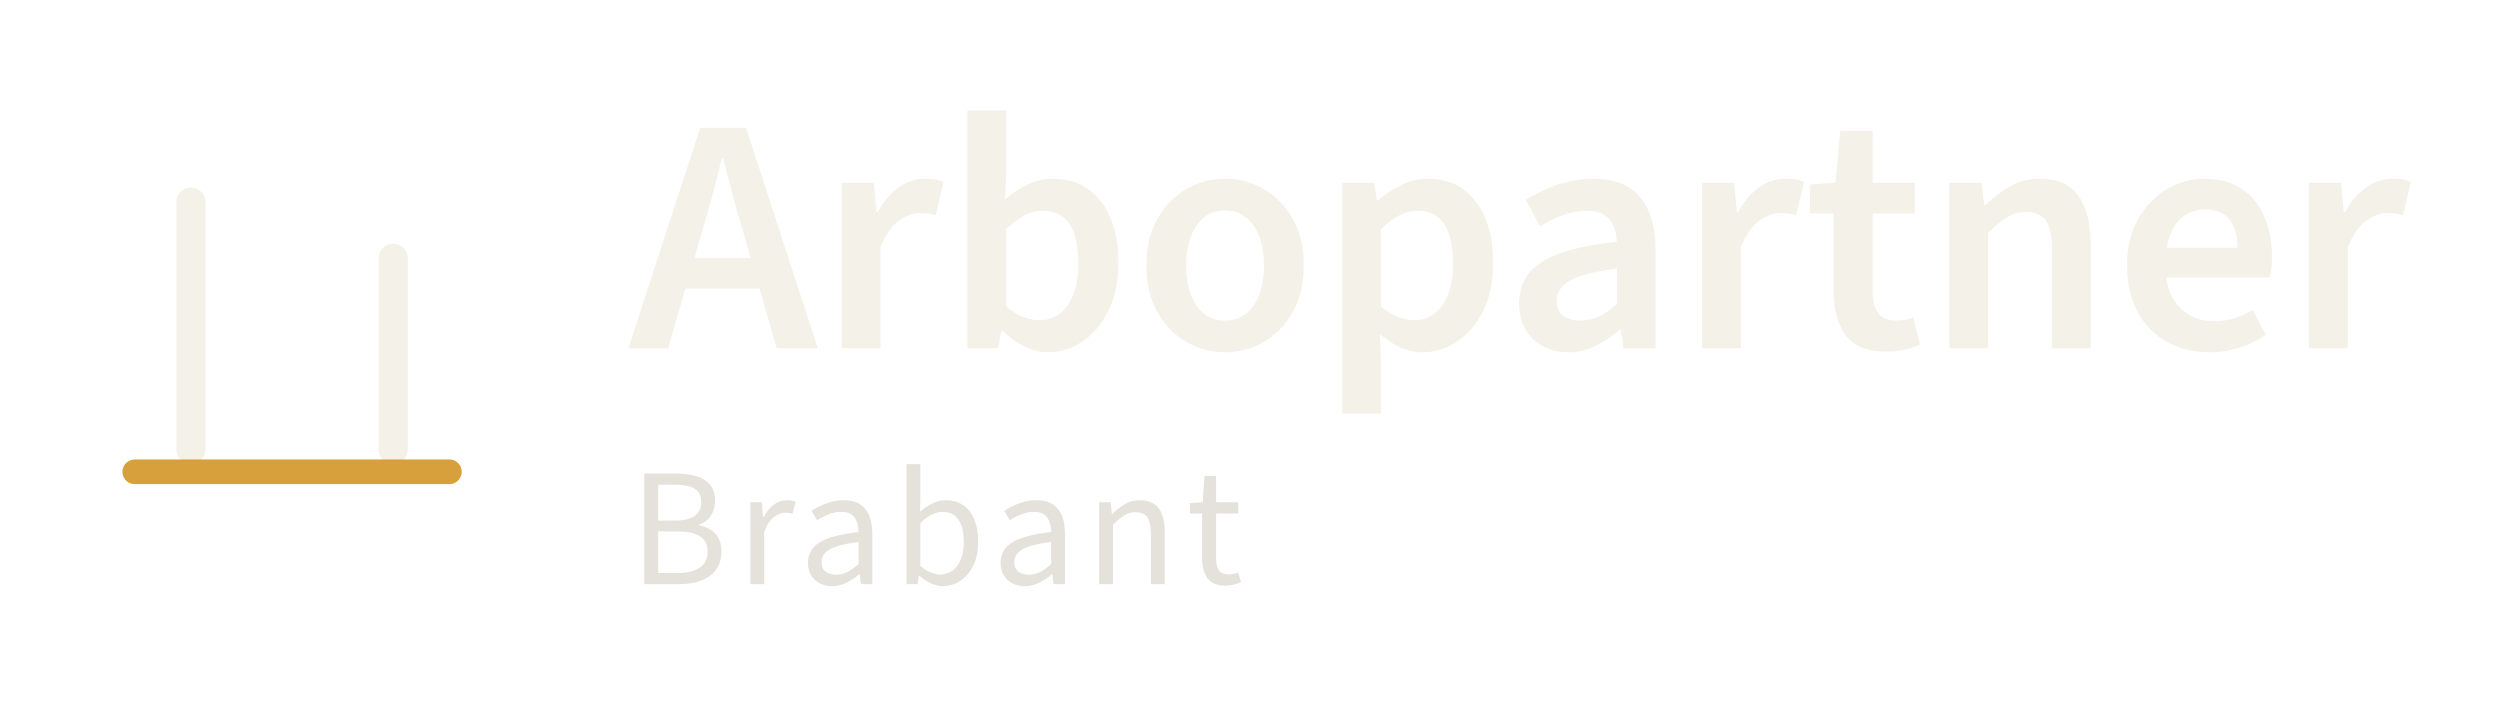
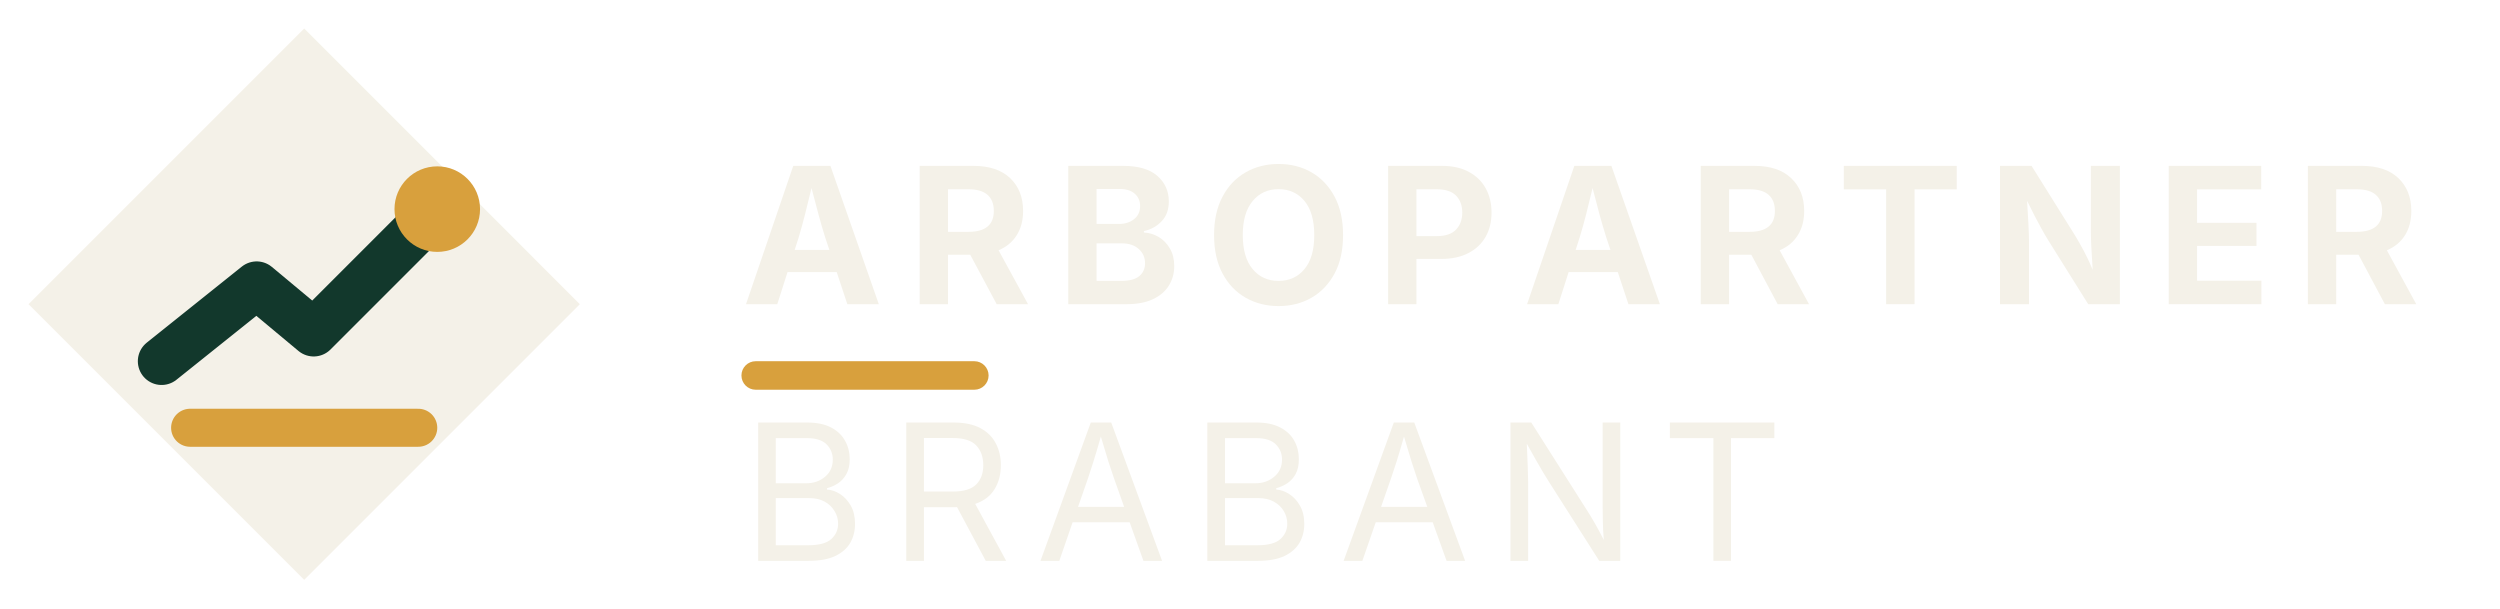
- <svg xmlns="http://www.w3.org/2000/svg" width="222.55" height="64" viewBox="0 0 222.55 64" role="img">
-   <g fill="#F4F1E8" aria-hidden="true">
-     <g transform="translate(56.00 31.00) scale(0.03 -0.03)">
-       <path d="M-2 0 211 654H347L560 0H438L387 177H167L116 0ZM361 268 338 348Q322 400 307.5 455.0Q293 510 279 564H275Q262 509 247.5 454.5Q233 400 217 348L194 268Z" />
-     </g>
-     <g transform="translate(72.74 31.00) scale(0.03 -0.03)">
-       <path d="M73 0V491H168L176 404H180Q206 452 242.5 477.5Q279 503 319 503Q338 503 351.0 501.0Q364 499 375 493L352 395Q340 398 330.0 399.5Q320 401 304 401Q275 401 243.0 378.5Q211 356 188 300V0Z" />
-     </g>
-     <g transform="translate(83.93 31.00) scale(0.03 -0.03)">
-       <path d="M311 -12Q278 -12 243.5 4.5Q209 21 177 52H174L164 0H73V706H188V524L185 442Q216 469 252.5 486.0Q289 503 327 503Q388 503 431.5 472.0Q475 441 498.0 385.5Q521 330 521 254Q521 170 491.0 110.5Q461 51 413.5 19.5Q366 -12 311 -12ZM287 83Q320 83 346.0 102.0Q372 121 387.0 158.5Q402 196 402 252Q402 301 391.0 336.0Q380 371 356.5 389.5Q333 408 296 408Q269 408 243.0 394.5Q217 381 188 353V124Q214 102 240.0 92.5Q266 83 287 83Z" />
-     </g>
-     <g transform="translate(100.82 31.00) scale(0.03 -0.03)">
-       <path d="M274 -12Q213 -12 160.0 18.5Q107 49 74.0 106.5Q41 164 41 245Q41 327 74.0 384.5Q107 442 160.0 472.5Q213 503 274 503Q336 503 389.0 472.5Q442 442 475.0 384.5Q508 327 508 245Q508 164 475.0 106.5Q442 49 389.0 18.5Q336 -12 274 -12ZM274 82Q310 82 336.0 102.0Q362 122 376.0 159.0Q390 196 390 245Q390 294 376.0 331.0Q362 368 336.0 388.5Q310 409 274 409Q238 409 212.5 388.5Q187 368 173.0 331.0Q159 294 159 245Q159 196 173.0 159.0Q187 122 212.5 102.0Q238 82 274 82Z" />
-     </g>
-     <g transform="translate(117.29 31.00) scale(0.03 -0.03)">
-       <path d="M73 -194V491H168L176 439H180Q211 466 249.0 484.5Q287 503 328 503Q389 503 432.0 472.0Q475 441 498.0 385.0Q521 329 521 253Q521 169 491.0 110.0Q461 51 413.5 19.5Q366 -12 311 -12Q279 -12 247.0 2.0Q215 16 185 42L188 -40V-194ZM287 83Q320 83 346.0 102.0Q372 121 387.0 158.5Q402 196 402 252Q402 301 391.0 336.0Q380 371 356.5 389.5Q333 408 296 408Q269 408 243.0 394.5Q217 381 188 353V124Q215 102 240.5 92.5Q266 83 287 83Z" />
-     </g>
-     <g transform="translate(133.85 31.00) scale(0.03 -0.03)">
-       <path d="M192 -12Q149 -12 116.0 6.0Q83 24 64.5 56.5Q46 89 46 132Q46 215 115.5 257.5Q185 300 336 316Q335 341 326.5 362.0Q318 383 298.5 395.5Q279 408 246 408Q210 408 175.5 395.0Q141 382 108 362L66 440Q93 457 125.0 471.5Q157 486 193.0 494.5Q229 503 268 503Q329 503 369.5 478.5Q410 454 430.5 406.5Q451 359 451 290V0H356L348 54H344Q310 26 273.0 7.0Q236 -12 192 -12ZM228 82Q258 82 283.5 94.5Q309 107 336 132V236Q269 228 230.0 215.0Q191 202 174.5 183.5Q158 165 158 140Q158 109 178.0 95.5Q198 82 228 82Z" />
-     </g>
-     <g transform="translate(149.33 31.00) scale(0.03 -0.03)">
-       <path d="M73 0V491H168L176 404H180Q206 452 242.5 477.5Q279 503 319 503Q338 503 351.0 501.0Q364 499 375 493L352 395Q340 398 330.0 399.5Q320 401 304 401Q275 401 243.0 378.5Q211 356 188 300V0Z" />
-     </g>
-     <g transform="translate(160.52 31.00) scale(0.03 -0.03)">
-       <path d="M246 -10Q161 -10 125.5 39.5Q90 89 90 168V400H20V486L96 491L110 645H206V491H331V400H206V168Q206 125 223.0 103.5Q240 82 275 82Q288 82 301.0 84.0Q314 86 326 92L347 11Q328 2 302.0 -4.0Q276 -10 246 -10Z" />
-     </g>
-     <g transform="translate(171.35 31.00) scale(0.03 -0.03)">
-       <path d="M73 0V491H168L176 425H180Q213 457 252.0 480.0Q291 503 341 503Q420 503 456.0 452.0Q492 401 492 308V0H377V293Q377 354 359.0 379.0Q341 404 300 404Q268 404 243.5 388.5Q219 373 188 343V0Z" />
-     </g>
-     <g transform="translate(188.15 31.00) scale(0.03 -0.03)">
-       <path d="M284 -12Q215 -12 159.5 18.5Q104 49 72.0 106.5Q40 164 40 246Q40 326 73.0 383.5Q106 441 158.0 472.0Q210 503 268 503Q335 503 380.0 473.0Q425 443 447.5 390.5Q470 338 470 270Q470 254 468.5 239.0Q467 224 464 210H156Q161 176 174 152Q194 115 227.0 97.5Q260 80 298 80Q330 80 358.5 89.0Q387 98 412 114L452 40Q418 16 374.5 2.0Q331 -12 284 -12ZM158 298H368Q368 351 344.0 381.5Q320 412 270 412Q242 412 215.5 397.0Q189 382 172 346Q162 326 158 298Z" />
-     </g>
-     <g transform="translate(203.36 31.00) scale(0.03 -0.03)">
-       <path d="M73 0V491H168L176 404H180Q206 452 242.5 477.5Q279 503 319 503Q338 503 351.0 501.0Q364 499 375 493L352 395Q340 398 330.0 399.5Q320 401 304 401Q275 401 243.0 378.5Q211 356 188 300V0Z" />
-     </g>
+ <svg xmlns="http://www.w3.org/2000/svg" width="263" height="64" viewBox="0 0 263 64" role="img">
+   <path d="M32 3L61 32L32 61L3 32Z" fill="#F4F1E8" />
+   <path d="M17 38L27 30L33 35L46 22" fill="none" stroke="#12382C" stroke-width="5" stroke-linecap="round" stroke-linejoin="round" />
+   <circle cx="46" cy="22" r="4.5" fill="#D8A03D" />
+   <path d="M20 45H44" fill="none" stroke="#D8A03D" stroke-width="4" stroke-linecap="round" />
+   <g fill="#F4F1E8">
+     <path d="M81.77 32L78.48 32L83.45 17.45L87.36 17.45L92.45 32L89.14 32L88.02 28.62L82.85 28.62L81.77 32M84.02 24.98L83.60 26.29L87.25 26.29L86.81 24.98Q86.46 23.87 86.11 22.57Q85.75 21.27 85.37 19.78Q85.01 21.29 84.68 22.59Q84.35 23.88 84.02 24.98" />
+     <path d="M99.73 32L96.75 32L96.75 17.45L102.42 17.45Q104.90 17.45 106.27 18.74Q107.63 20.04 107.63 22.19Q107.63 23.68 106.96 24.74Q106.30 25.80 105.05 26.33L108.15 32L104.85 32L102.07 26.80L99.73 26.80L99.73 32M99.73 19.91L99.73 24.39L101.88 24.39Q104.55 24.39 104.55 22.19Q104.55 21.08 103.89 20.50Q103.23 19.91 101.87 19.91" />
+     <path d="M118.53 32L112.38 32L112.38 17.45L118.16 17.45Q120.55 17.45 121.75 18.50Q122.96 19.56 122.96 21.19Q122.96 22.48 122.21 23.27Q121.47 24.06 120.34 24.31L120.34 24.46Q121.16 24.50 121.89 24.93Q122.62 25.36 123.07 26.14Q123.53 26.91 123.53 27.99Q123.53 29.14 122.96 30.05Q122.39 30.96 121.28 31.48Q120.17 32 118.53 32M115.36 25.60L115.36 29.55L117.94 29.55Q119.26 29.55 119.86 29.04Q120.46 28.53 120.46 27.70Q120.46 26.79 119.80 26.20Q119.14 25.60 118.02 25.60L115.36 25.60M115.36 19.88L115.36 23.56L117.72 23.56Q118.67 23.56 119.31 23.05Q119.94 22.55 119.94 21.67Q119.94 20.88 119.38 20.38Q118.82 19.88 117.78 19.88" />
+     <path d="M134.50 32.20Q132.58 32.20 131.04 31.32Q129.50 30.44 128.61 28.77Q127.72 27.10 127.72 24.73Q127.72 22.36 128.61 20.69Q129.50 19.01 131.04 18.13Q132.58 17.25 134.50 17.25Q136.44 17.25 137.97 18.13Q139.50 19.01 140.40 20.69Q141.29 22.36 141.29 24.73Q141.29 27.11 140.40 28.77Q139.50 30.44 137.97 31.32Q136.44 32.20 134.50 32.20M134.50 29.55Q136.20 29.55 137.23 28.31Q138.26 27.08 138.26 24.73Q138.26 22.38 137.23 21.14Q136.20 19.90 134.50 19.90Q132.81 19.90 131.78 21.15Q130.74 22.39 130.74 24.73Q130.74 27.07 131.78 28.31Q132.81 29.55 134.50 29.55" />
+     <path d="M149.01 32L146.03 32L146.03 17.45L151.70 17.45Q153.36 17.45 154.52 18.08Q155.69 18.71 156.30 19.82Q156.91 20.93 156.91 22.36Q156.91 23.81 156.29 24.91Q155.67 26 154.48 26.62Q153.30 27.24 151.63 27.24L149.01 27.24L149.01 32M149.01 19.91L149.01 24.84L151.15 24.84Q152.52 24.84 153.18 24.15Q153.83 23.46 153.83 22.36Q153.83 21.26 153.18 20.58Q152.52 19.91 151.14 19.91" />
+     <path d="M163.94 32L160.65 32L165.62 17.45L169.52 17.45L174.62 32L171.31 32L170.19 28.62L165.02 28.62L163.94 32M166.18 24.98L165.76 26.29L169.42 26.29L168.98 24.98Q168.63 23.87 168.27 22.57Q167.92 21.27 167.54 19.78Q167.18 21.29 166.85 22.59Q166.52 23.88 166.18 24.98" />
+     <path d="M181.90 32L178.92 32L178.92 17.45L184.59 17.45Q187.07 17.45 188.43 18.74Q189.80 20.04 189.80 22.19Q189.80 23.68 189.13 24.74Q188.47 25.80 187.22 26.33L190.31 32L187.01 32L184.24 26.80L181.90 26.80L181.90 32M181.90 19.91L181.90 24.39L184.04 24.39Q186.72 24.39 186.72 22.19Q186.72 21.08 186.06 20.50Q185.40 19.91 184.04 19.91" />
+     <path d="M198.42 19.92L193.97 19.92L193.97 17.45L205.85 17.45L205.85 19.92L201.41 19.92L201.41 32L198.42 32" />
+     <path d="M213.45 32L210.40 32L210.40 17.45L213.72 17.45L218.32 24.81Q218.75 25.53 219.21 26.38Q219.67 27.23 220.15 28.38Q220.07 27.30 220.02 26.22Q219.96 25.14 219.96 24.43L219.96 17.45L223.01 17.45L223.01 32L219.68 32L215.50 25.32Q215.10 24.67 214.76 24.05Q214.42 23.44 214.06 22.74Q213.70 22.04 213.25 21.13Q213.33 22.45 213.39 23.56Q213.45 24.67 213.45 25.31" />
+     <path d="M237.90 32L228.15 32L228.15 17.45L237.88 17.45L237.88 19.92L231.13 19.92L231.13 23.44L237.38 23.44L237.38 25.87L231.13 25.87L231.13 29.53L237.90 29.53" />
+     <path d="M245.77 32L242.79 32L242.79 17.45L248.47 17.45Q250.95 17.45 252.31 18.74Q253.67 20.04 253.67 22.19Q253.67 23.68 253.01 24.74Q252.35 25.80 251.10 26.33L254.19 32L250.89 32L248.12 26.80L245.77 26.80L245.77 32M245.77 19.91L245.77 24.39L247.92 24.39Q250.60 24.39 250.60 22.19Q250.60 21.08 249.94 20.50Q249.28 19.91 247.91 19.91" />
+     <path d="M85.08 59L79.76 59L79.76 44.45L84.91 44.45Q86.44 44.45 87.43 44.97Q88.42 45.49 88.90 46.37Q89.39 47.24 89.39 48.31Q89.39 49.24 89.05 49.85Q88.72 50.46 88.18 50.83Q87.64 51.19 87 51.36L87 51.50Q87.69 51.54 88.37 51.97Q89.04 52.40 89.50 53.19Q89.95 53.98 89.95 55.12Q89.95 56.22 89.45 57.10Q88.95 57.97 87.87 58.49Q86.80 59 85.08 59M81.61 52.40L81.61 57.36L85.03 57.36Q86.73 57.36 87.45 56.71Q88.17 56.05 88.17 55.10Q88.17 54.37 87.79 53.76Q87.42 53.14 86.75 52.77Q86.07 52.40 85.13 52.40L81.61 52.40M81.61 46.09L81.61 50.84L84.82 50.84Q85.99 50.84 86.80 50.15Q87.61 49.47 87.61 48.35Q87.61 47.40 86.95 46.74Q86.29 46.09 84.88 46.09" />
+     <path d="M97.20 59L95.34 59L95.34 44.45L100.32 44.45Q102.02 44.45 103.12 45.03Q104.22 45.61 104.75 46.63Q105.29 47.64 105.29 48.94Q105.29 50.39 104.63 51.46Q103.97 52.54 102.59 53.01L105.85 59L103.70 59L100.68 53.35Q100.51 53.36 100.33 53.36L97.20 53.36L97.20 59M97.20 46.08L97.20 51.71L100.25 51.71Q101.96 51.71 102.70 50.96Q103.44 50.22 103.44 48.94Q103.44 47.64 102.70 46.86Q101.96 46.08 100.23 46.08" />
+     <path d="M111.44 59L109.46 59L114.75 44.45L116.90 44.45L122.25 59L120.29 59L118.84 54.94L112.84 54.94L111.44 59M114.44 50.37L113.41 53.32L118.26 53.32L117.21 50.37Q116.95 49.63 116.61 48.58Q116.28 47.52 115.81 45.93Q115.35 47.54 115.01 48.62Q114.67 49.69 114.44 50.37" />
+     <path d="M132.34 59L127.01 59L127.01 44.45L132.17 44.45Q133.69 44.45 134.68 44.97Q135.68 45.49 136.16 46.37Q136.64 47.24 136.64 48.31Q136.64 49.24 136.31 49.85Q135.98 50.46 135.44 50.83Q134.89 51.19 134.26 51.36L134.26 51.50Q134.94 51.54 135.62 51.97Q136.30 52.40 136.75 53.19Q137.21 53.98 137.21 55.12Q137.21 56.22 136.71 57.10Q136.20 57.97 135.13 58.49Q134.05 59 132.34 59M128.87 52.40L128.87 57.36L132.29 57.36Q133.99 57.36 134.70 56.71Q135.42 56.05 135.42 55.10Q135.42 54.37 135.05 53.76Q134.68 53.14 134 52.77Q133.32 52.40 132.38 52.40L128.87 52.40M128.87 46.09L128.87 50.84L132.07 50.84Q133.24 50.84 134.05 50.15Q134.87 49.47 134.87 48.35Q134.87 47.40 134.21 46.74Q133.55 46.09 132.13 46.09" />
+     <path d="M143.32 59L141.35 59L146.63 44.45L148.78 44.45L154.13 59L152.18 59L150.72 54.94L144.73 54.94L143.32 59M146.32 50.37L145.29 53.32L150.15 53.32L149.09 50.37Q148.83 49.63 148.50 48.58Q148.17 47.52 147.70 45.93Q147.24 47.54 146.90 48.62Q146.55 49.69 146.32 50.37" />
+     <path d="M160.76 59L158.90 59L158.90 44.45L161.09 44.45L167 53.76Q167.30 54.22 167.76 55.02Q168.22 55.82 168.72 56.80Q168.63 55.75 168.62 54.85Q168.60 53.96 168.60 53.38L168.60 44.45L170.45 44.45L170.45 59L168.24 59L162.97 50.72Q162.64 50.20 162.31 49.65Q161.98 49.11 161.58 48.39Q161.18 47.68 160.62 46.68Q160.68 48.07 160.72 49.12Q160.76 50.17 160.76 50.70" />
+     <path d="M180.25 46.09L175.67 46.09L175.67 44.45L186.66 44.45L186.66 46.09L182.10 46.09L182.10 59L180.25 59" />
  </g>
-   <g fill="#E4E2DA">
-     <g transform="translate(56.00 52.00) scale(0.015 -0.015)">
-       <path d="M90 0V656H285Q351 656 402.0 640.0Q453 624 481.5 588.5Q510 553 510 496Q510 445 485.5 406.5Q461 368 414 353V349Q476 338 512.0 299.5Q548 261 548 195Q548 129 516.5 86.0Q485 43 429.0 21.5Q373 0 299 0ZM173 377H270Q354 377 391.0 406.0Q428 435 428 485Q428 543 389.0 566.5Q350 590 274 590H173ZM173 66H287Q372 66 419.0 97.5Q466 129 466 195Q466 256 420.0 284.5Q374 313 287 313H173Z" />
-     </g>
-     <g transform="translate(65.57 52.00) scale(0.015 -0.015)">
-       <path d="M82 0V486H150L157 398H160Q184 444 220.0 471.0Q256 498 298 498Q314 498 326.0 496.0Q338 494 350 488L332 418Q321 421 311.5 422.5Q302 424 287 424Q256 424 222.5 399.0Q189 374 164 312V0Z" />
-     </g>
-     <g transform="translate(71.16 52.00) scale(0.015 -0.015)">
-       <path d="M194 -12Q154 -12 121.5 4.5Q89 21 70.0 51.5Q51 82 51 126Q51 208 123.0 250.0Q195 292 351 309Q350 339 341.5 367.0Q333 395 311.0 412.0Q289 429 250 429Q208 429 171.0 413.5Q134 398 105 379L73 435Q95 450 125.0 464.5Q155 479 190.0 488.5Q225 498 264 498Q323 498 360.5 473.5Q398 449 415.5 404.0Q433 359 433 298V0H365L358 58H355Q320 29 280.0 8.5Q240 -12 194 -12ZM217 56Q253 56 284.5 72.0Q316 88 351 119V250Q269 240 221.5 224.5Q174 209 153.0 186.0Q132 163 132 131Q132 91 157.0 73.5Q182 56 217 56Z" />
-     </g>
-     <g transform="translate(79.47 52.00) scale(0.015 -0.015)">
-       <path d="M297 -12Q263 -12 227.0 4.5Q191 21 158 50H155L148 0H82V712H164V518L162 430Q195 459 234.5 478.5Q274 498 314 498Q377 498 420.0 467.5Q463 437 485.0 381.5Q507 326 507 251Q507 168 477.5 109.0Q448 50 400.0 19.0Q352 -12 297 -12ZM283 57Q323 57 354.5 80.0Q386 103 404.0 146.5Q422 190 422 250Q422 303 409.0 343.5Q396 384 368.0 406.5Q340 429 294 429Q264 429 231.5 412.5Q199 396 164 363V108Q196 80 227.5 68.5Q259 57 283 57Z" />
-     </g>
-     <g transform="translate(88.31 52.00) scale(0.015 -0.015)">
-       <path d="M194 -12Q154 -12 121.5 4.5Q89 21 70.0 51.5Q51 82 51 126Q51 208 123.0 250.0Q195 292 351 309Q350 339 341.5 367.0Q333 395 311.0 412.0Q289 429 250 429Q208 429 171.0 413.5Q134 398 105 379L73 435Q95 450 125.0 464.5Q155 479 190.0 488.5Q225 498 264 498Q323 498 360.5 473.5Q398 449 415.5 404.0Q433 359 433 298V0H365L358 58H355Q320 29 280.0 8.5Q240 -12 194 -12ZM217 56Q253 56 284.5 72.0Q316 88 351 119V250Q269 240 221.5 224.5Q174 209 153.0 186.0Q132 163 132 131Q132 91 157.0 73.5Q182 56 217 56Z" />
-     </g>
-     <g transform="translate(96.62 52.00) scale(0.015 -0.015)">
-       <path d="M82 0V486H150L157 416H160Q195 451 234.0 474.5Q273 498 323 498Q400 498 435.5 449.5Q471 401 471 308V0H389V297Q389 366 367.5 396.5Q346 427 297 427Q260 427 230.5 408.0Q201 389 164 352V0Z" />
-     </g>
-     <g transform="translate(105.57 52.00) scale(0.015 -0.015)">
-       <path d="M235 -9Q158 -9 127.0 36.0Q96 81 96 153V419H24V481L100 486L110 642H179V486H311V419H179V152Q179 108 195.5 83.0Q212 58 254 58Q267 58 281.0 60.5Q295 63 309 70L327 12Q308 3 284.0 -3.0Q260 -9 235 -9Z" />
-     </g>
-   </g>
-   <g fill="none" stroke-linecap="round">
-     <path d="M17.0 18.0 V40.0" stroke="#F4F1E8" stroke-width="2.6" />
-     <path d="M35.0 23.0 V40.0" stroke="#F4F1E8" stroke-width="2.6" />
-     <path d="M12.0 42.0 H40.0" stroke="#D8A03D" stroke-width="2.2" />
-   </g>
+   <rect x="78" y="38" width="26" height="3" rx="1.5" fill="#D8A03D" />
</svg>
